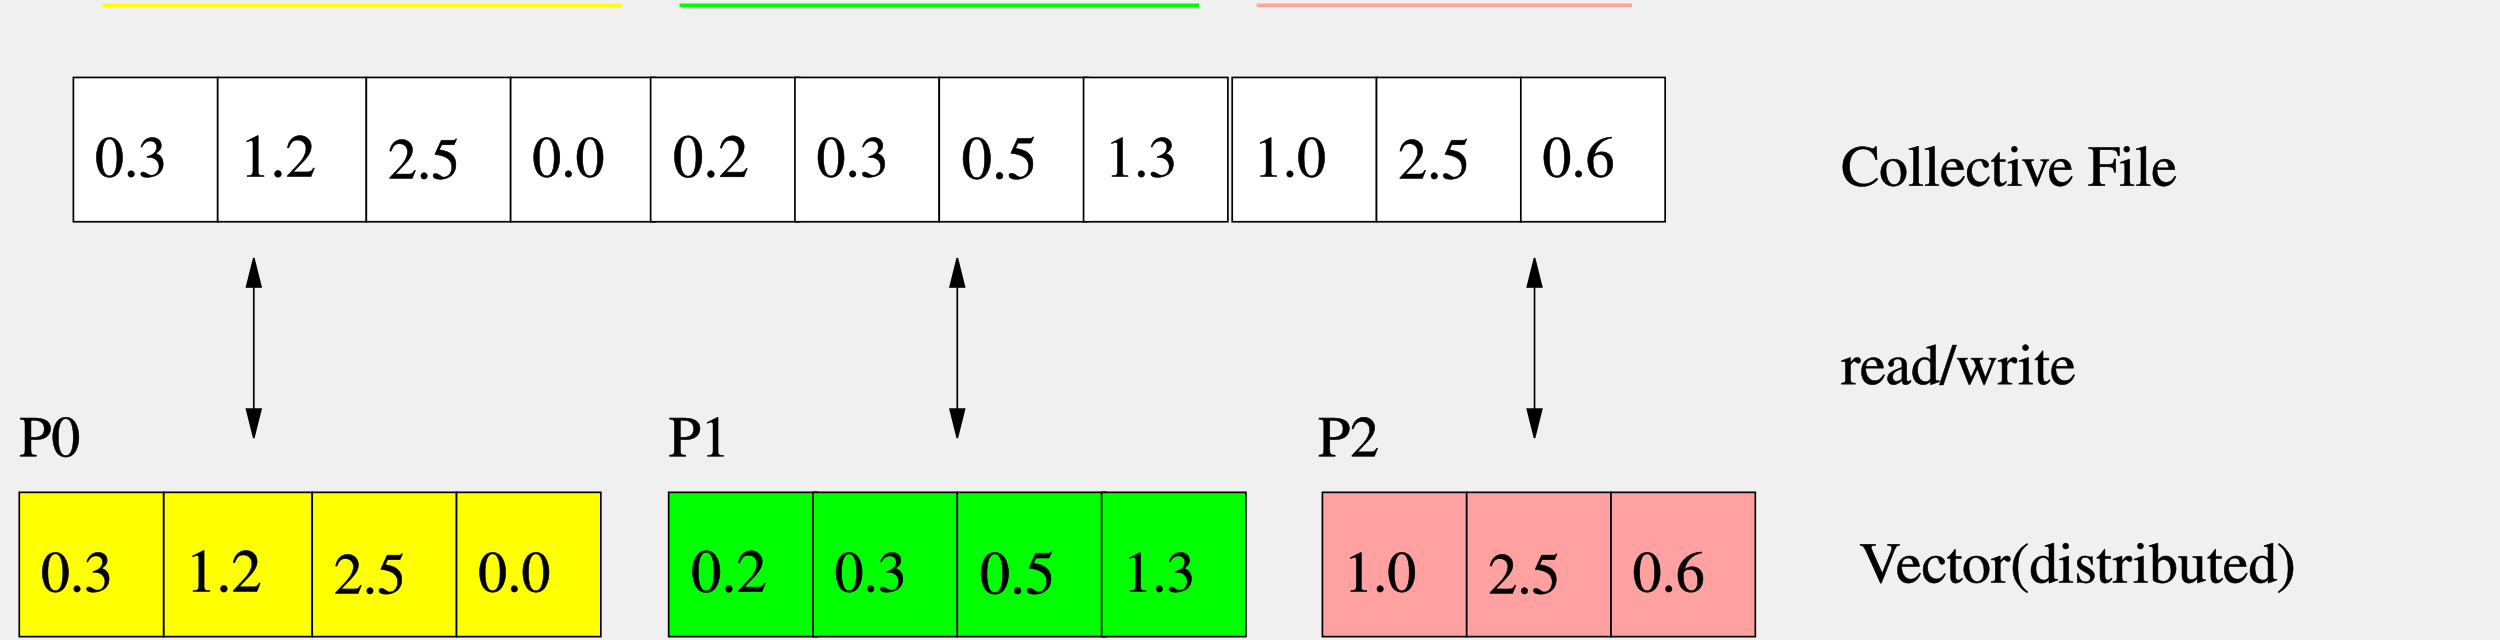
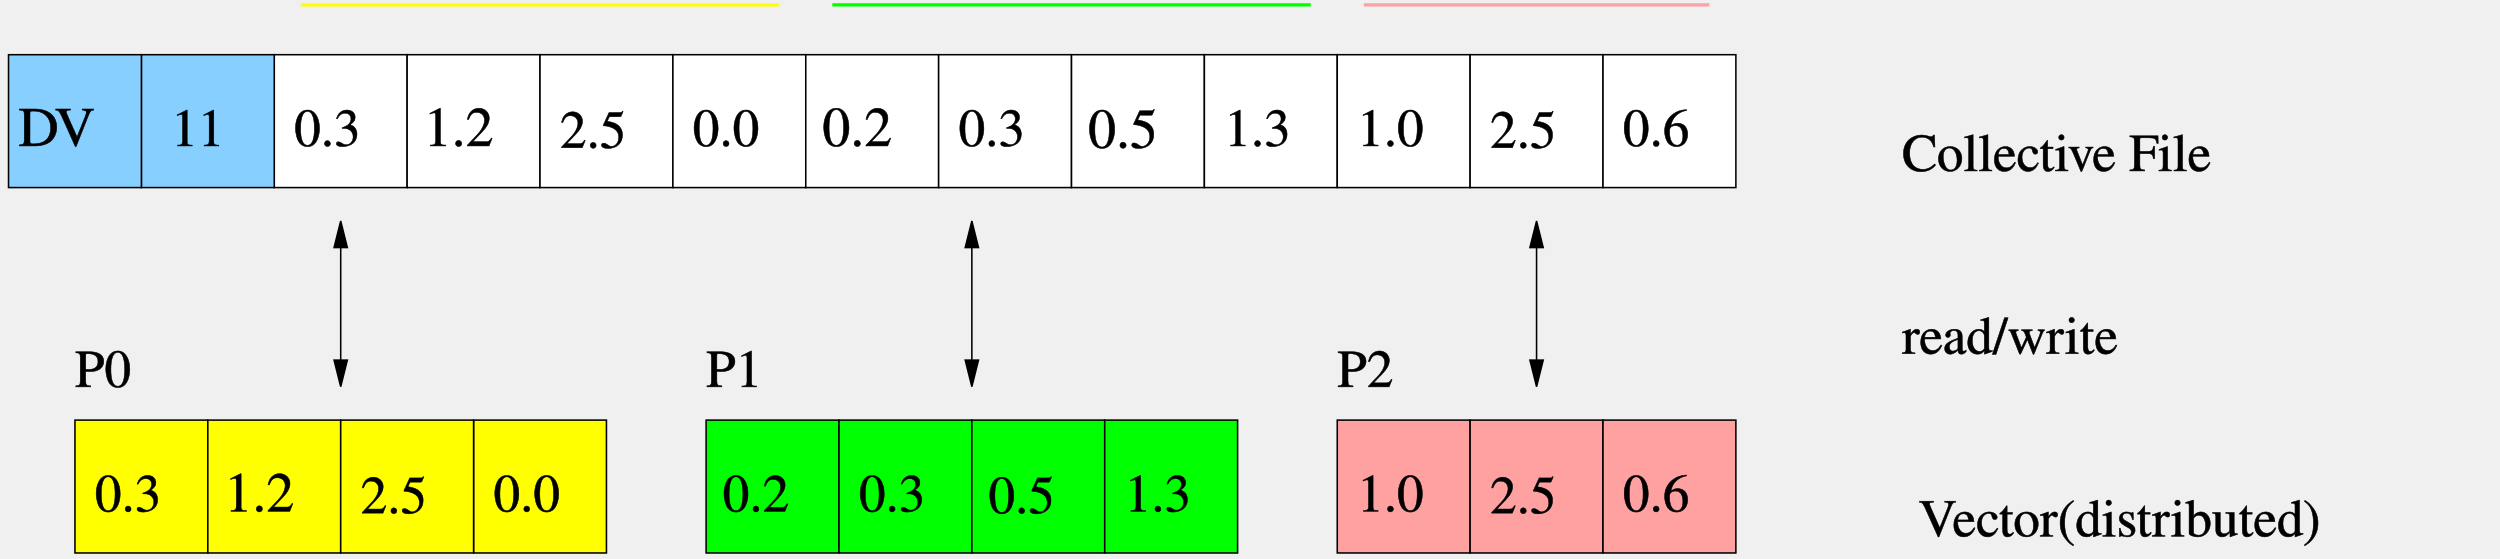
- <svg xmlns="http://www.w3.org/2000/svg" width="8.6in" height="2.2in" viewBox="585 7028 10264 2659">
+ <svg xmlns="http://www.w3.org/2000/svg" width="9.4in" height="2.1in" viewBox="-387 1853 11236 2522">
  <g style="stroke-width:.025in; stroke:black; fill:none">
-     <rect x="3300" y="9075" width="618" height="600" rx="0" style="stroke:#000000;stroke-width:7; stroke-linejoin:miter; stroke-linecap:butt; fill:#00ff00; " />
-     <rect x="3900" y="9075" width="600" height="600" rx="0" style="stroke:#000000;stroke-width:7; stroke-linejoin:miter; stroke-linecap:butt; fill:#00ff00; " />
-     <rect x="4500" y="9075" width="618" height="600" rx="0" style="stroke:#000000;stroke-width:7; stroke-linejoin:miter; stroke-linecap:butt; fill:#00ff00; " />
-     <rect x="5100" y="9075" width="600" height="600" rx="0" style="stroke:#000000;stroke-width:7; stroke-linejoin:miter; stroke-linecap:butt; fill:#00ff00; " />
-     <rect x="1200" y="9075" width="618" height="600" rx="0" style="stroke:#000000;stroke-width:7; stroke-linejoin:miter; stroke-linecap:butt; fill:#ffff00; " />
-     <rect x="1818" y="9075" width="600" height="600" rx="0" style="stroke:#000000;stroke-width:7; stroke-linejoin:miter; stroke-linecap:butt; fill:#ffff00; " />
-     <rect x="600" y="9075" width="600" height="600" rx="0" style="stroke:#000000;stroke-width:7; stroke-linejoin:miter; stroke-linecap:butt; fill:#ffff00; " />
-     <rect x="6018" y="9075" width="600" height="600" rx="0" style="stroke:#000000;stroke-width:7; stroke-linejoin:miter; stroke-linecap:butt; fill:#ffa1a1; " />
-     <rect x="6618" y="9075" width="600" height="600" rx="0" style="stroke:#000000;stroke-width:7; stroke-linejoin:miter; stroke-linecap:butt; fill:#ffa1a1; " />
-     <rect x="7218" y="9075" width="600" height="600" rx="0" style="stroke:#000000;stroke-width:7; stroke-linejoin:miter; stroke-linecap:butt; fill:#ffa1a1; " />
-     <rect x="2418" y="9075" width="600" height="600" rx="0" style="stroke:#000000;stroke-width:7; stroke-linejoin:miter; stroke-linecap:butt; fill:#ffff00; " />
-     <text xml:space="preserve" x="3393" y="9488" stroke="#000000" fill="#000000" font-family="Times" font-style="normal" font-weight="normal" font-size="252" text-anchor="start">0.2</text>
-     <text xml:space="preserve" x="3990" y="9487" stroke="#000000" fill="#000000" font-family="Times" font-style="normal" font-weight="normal" font-size="240" text-anchor="start">0.3</text>
-     <text xml:space="preserve" x="4593" y="9495" stroke="#000000" fill="#000000" font-family="Times" font-style="normal" font-weight="normal" font-size="252" text-anchor="start">0.5</text>
-     <text xml:space="preserve" x="5190" y="9487" stroke="#000000" fill="#000000" font-family="Times" font-style="normal" font-weight="normal" font-size="240" text-anchor="start">1.3</text>
-     <text xml:space="preserve" x="1293" y="9487" stroke="#000000" fill="#000000" font-family="Times" font-style="normal" font-weight="normal" font-size="252" text-anchor="start">1.2</text>
-     <text xml:space="preserve" x="1908" y="9495" stroke="#000000" fill="#000000" font-family="Times" font-style="normal" font-weight="normal" font-size="240" text-anchor="start">2.5</text>
-     <text xml:space="preserve" x="690" y="9487" stroke="#000000" fill="#000000" font-family="Times" font-style="normal" font-weight="normal" font-size="240" text-anchor="start">0.3</text>
-     <text xml:space="preserve" x="6108" y="9487" stroke="#000000" fill="#000000" font-family="Times" font-style="normal" font-weight="normal" font-size="240" text-anchor="start">1.0</text>
-     <text xml:space="preserve" x="6708" y="9495" stroke="#000000" fill="#000000" font-family="Times" font-style="normal" font-weight="normal" font-size="240" text-anchor="start">2.5</text>
-     <text xml:space="preserve" x="7308" y="9487" stroke="#000000" fill="#000000" font-family="Times" font-style="normal" font-weight="normal" font-size="240" text-anchor="start">0.6</text>
-     <rect x="825" y="7350" width="600" height="600" rx="0" style="stroke:#000000;stroke-width:7; stroke-linejoin:miter; stroke-linecap:butt; fill:#ffffff; " />
-     <rect x="1425" y="7350" width="618" height="600" rx="0" style="stroke:#000000;stroke-width:7; stroke-linejoin:miter; stroke-linecap:butt; fill:#ffffff; " />
-     <rect x="2043" y="7350" width="600" height="600" rx="0" style="stroke:#000000;stroke-width:7; stroke-linejoin:miter; stroke-linecap:butt; fill:#ffffff; " />
-     <rect x="2643" y="7350" width="600" height="600" rx="0" style="stroke:#000000;stroke-width:7; stroke-linejoin:miter; stroke-linecap:butt; fill:#ffffff; " />
-     <rect x="3225" y="7350" width="618" height="600" rx="0" style="stroke:#000000;stroke-width:7; stroke-linejoin:miter; stroke-linecap:butt; fill:#ffffff; " />
-     <rect x="3825" y="7350" width="600" height="600" rx="0" style="stroke:#000000;stroke-width:7; stroke-linejoin:miter; stroke-linecap:butt; fill:#ffffff; " />
-     <rect x="4425" y="7350" width="618" height="600" rx="0" style="stroke:#000000;stroke-width:7; stroke-linejoin:miter; stroke-linecap:butt; fill:#ffffff; " />
-     <rect x="5025" y="7350" width="600" height="600" rx="0" style="stroke:#000000;stroke-width:7; stroke-linejoin:miter; stroke-linecap:butt; fill:#ffffff; " />
-     <rect x="5643" y="7350" width="600" height="600" rx="0" style="stroke:#000000;stroke-width:7; stroke-linejoin:miter; stroke-linecap:butt; fill:#ffffff; " />
-     <rect x="6243" y="7350" width="600" height="600" rx="0" style="stroke:#000000;stroke-width:7; stroke-linejoin:miter; stroke-linecap:butt; fill:#ffffff; " />
-     <rect x="6843" y="7350" width="600" height="600" rx="0" style="stroke:#000000;stroke-width:7; stroke-linejoin:miter; stroke-linecap:butt; fill:#ffffff; " />
-     <text xml:space="preserve" x="2133" y="7770" stroke="#000000" fill="#000000" font-family="Times" font-style="normal" font-weight="normal" font-size="240" text-anchor="start">2.5</text>
-     <text xml:space="preserve" x="2733" y="7762" stroke="#000000" fill="#000000" font-family="Times" font-style="normal" font-weight="normal" font-size="240" text-anchor="start">0.0</text>
-     <text xml:space="preserve" x="3318" y="7763" stroke="#000000" fill="#000000" font-family="Times" font-style="normal" font-weight="normal" font-size="252" text-anchor="start">0.2</text>
-     <text xml:space="preserve" x="3915" y="7762" stroke="#000000" fill="#000000" font-family="Times" font-style="normal" font-weight="normal" font-size="240" text-anchor="start">0.3</text>
-     <text xml:space="preserve" x="4518" y="7770" stroke="#000000" fill="#000000" font-family="Times" font-style="normal" font-weight="normal" font-size="252" text-anchor="start">0.5</text>
-     <text xml:space="preserve" x="5115" y="7762" stroke="#000000" fill="#000000" font-family="Times" font-style="normal" font-weight="normal" font-size="240" text-anchor="start">1.3</text>
-     <text xml:space="preserve" x="5733" y="7762" stroke="#000000" fill="#000000" font-family="Times" font-style="normal" font-weight="normal" font-size="240" text-anchor="start">1.0</text>
-     <text xml:space="preserve" x="6333" y="7770" stroke="#000000" fill="#000000" font-family="Times" font-style="normal" font-weight="normal" font-size="240" text-anchor="start">2.5</text>
-     <text xml:space="preserve" x="6933" y="7762" stroke="#000000" fill="#000000" font-family="Times" font-style="normal" font-weight="normal" font-size="240" text-anchor="start">0.6</text>
-     <text xml:space="preserve" x="1518" y="7762" stroke="#000000" fill="#000000" font-family="Times" font-style="normal" font-weight="normal" font-size="252" text-anchor="start">1.2</text>
-     <text xml:space="preserve" x="915" y="7762" stroke="#000000" fill="#000000" font-family="Times" font-style="normal" font-weight="normal" font-size="240" text-anchor="start">0.3</text>
-     <polyline points="1575,8220 1575,8730 " style="stroke:#000000;stroke-width:7; stroke-linejoin:miter; stroke-linecap:butt; " />
-     <polygon points="1545 8729 1575 8849 1605 8729 1545 8729  " style="stroke:#000000;stroke-width:7; fill:#000000;" />
-     <polygon points="1605 8221 1575 8101 1545 8221 1605 8221  " style="stroke:#000000;stroke-width:7; fill:#000000;" />
-     <polyline points="4500,8220 4500,8730 " style="stroke:#000000;stroke-width:7; stroke-linejoin:miter; stroke-linecap:butt; " />
-     <polygon points="4470 8729 4500 8849 4530 8729 4470 8729  " style="stroke:#000000;stroke-width:7; fill:#000000;" />
-     <polygon points="4530 8221 4500 8101 4470 8221 4530 8221  " style="stroke:#000000;stroke-width:7; fill:#000000;" />
-     <polyline points="6900,8220 6900,8730 " style="stroke:#000000;stroke-width:7; stroke-linejoin:miter; stroke-linecap:butt; " />
-     <polygon points="6870 8729 6900 8849 6930 8729 6870 8729  " style="stroke:#000000;stroke-width:7; fill:#000000;" />
-     <polygon points="6930 8221 6900 8101 6870 8221 6930 8221  " style="stroke:#000000;stroke-width:7; fill:#000000;" />
-     <polyline points="945,7050 3105,7050 " style="stroke:#ffff00;stroke-width:15; stroke-linejoin:miter; stroke-linecap:butt; " />
+     <rect x="825" y="2100" width="600" height="600" rx="0" style="stroke:#000000;stroke-width:7; stroke-linejoin:miter; stroke-linecap:butt; fill:#ffffff; " />
+     <text xml:space="preserve" x="915" y="2512" stroke="#000000" fill="#000000" font-family="Times" font-style="normal" font-weight="normal" font-size="240" text-anchor="start">0.3</text>
+     <rect x="1425" y="2100" width="600" height="600" rx="0" style="stroke:#000000;stroke-width:7; stroke-linejoin:miter; stroke-linecap:butt; fill:#ffffff; " />
+     <text xml:space="preserve" x="1500" y="2512" stroke="#000000" fill="#000000" font-family="Times" font-style="normal" font-weight="normal" font-size="252" text-anchor="start">1.2</text>
+     <rect x="2025" y="2100" width="600" height="600" rx="0" style="stroke:#000000;stroke-width:7; stroke-linejoin:miter; stroke-linecap:butt; fill:#ffffff; " />
+     <text xml:space="preserve" x="2115" y="2520" stroke="#000000" fill="#000000" font-family="Times" font-style="normal" font-weight="normal" font-size="240" text-anchor="start">2.5</text>
+     <rect x="2625" y="2100" width="600" height="600" rx="0" style="stroke:#000000;stroke-width:7; stroke-linejoin:miter; stroke-linecap:butt; fill:#ffffff; " />
+     <text xml:space="preserve" x="2715" y="2512" stroke="#000000" fill="#000000" font-family="Times" font-style="normal" font-weight="normal" font-size="240" text-anchor="start">0.0</text>
+     <rect x="3225" y="2100" width="600" height="600" rx="0" style="stroke:#000000;stroke-width:7; stroke-linejoin:miter; stroke-linecap:butt; fill:#ffffff; " />
+     <text xml:space="preserve" x="3300" y="2512" stroke="#000000" fill="#000000" font-family="Times" font-style="normal" font-weight="normal" font-size="252" text-anchor="start">0.2</text>
+     <rect x="3825" y="2100" width="600" height="600" rx="0" style="stroke:#000000;stroke-width:7; stroke-linejoin:miter; stroke-linecap:butt; fill:#ffffff; " />
+     <text xml:space="preserve" x="3915" y="2512" stroke="#000000" fill="#000000" font-family="Times" font-style="normal" font-weight="normal" font-size="240" text-anchor="start">0.3</text>
+     <rect x="4425" y="2100" width="600" height="600" rx="0" style="stroke:#000000;stroke-width:7; stroke-linejoin:miter; stroke-linecap:butt; fill:#ffffff; " />
+     <text xml:space="preserve" x="4500" y="2520" stroke="#000000" fill="#000000" font-family="Times" font-style="normal" font-weight="normal" font-size="252" text-anchor="start">0.5</text>
+     <rect x="5025" y="2100" width="600" height="600" rx="0" style="stroke:#000000;stroke-width:7; stroke-linejoin:miter; stroke-linecap:butt; fill:#ffffff; " />
+     <text xml:space="preserve" x="5115" y="2512" stroke="#000000" fill="#000000" font-family="Times" font-style="normal" font-weight="normal" font-size="240" text-anchor="start">1.3</text>
+     <rect x="5625" y="2100" width="600" height="600" rx="0" style="stroke:#000000;stroke-width:7; stroke-linejoin:miter; stroke-linecap:butt; fill:#ffffff; " />
+     <text xml:space="preserve" x="5715" y="2512" stroke="#000000" fill="#000000" font-family="Times" font-style="normal" font-weight="normal" font-size="240" text-anchor="start">1.0</text>
+     <rect x="6225" y="2100" width="600" height="600" rx="0" style="stroke:#000000;stroke-width:7; stroke-linejoin:miter; stroke-linecap:butt; fill:#ffffff; " />
+     <text xml:space="preserve" x="6315" y="2520" stroke="#000000" fill="#000000" font-family="Times" font-style="normal" font-weight="normal" font-size="240" text-anchor="start">2.5</text>
+     <rect x="6825" y="2100" width="600" height="600" rx="0" style="stroke:#000000;stroke-width:7; stroke-linejoin:miter; stroke-linecap:butt; fill:#ffffff; " />
+     <text xml:space="preserve" x="6915" y="2512" stroke="#000000" fill="#000000" font-family="Times" font-style="normal" font-weight="normal" font-size="240" text-anchor="start">0.6</text>
+     <rect x="225" y="2100" width="600" height="600" rx="0" style="stroke:#000000;stroke-width:7; stroke-linejoin:miter; stroke-linecap:butt; fill:#87cfff; " />
+     <text xml:space="preserve" x="360" y="2512" stroke="#000000" fill="#000000" font-family="Times" font-style="normal" font-weight="normal" font-size="240" text-anchor="start">11</text>
+     <rect x="-375" y="2100" width="600" height="600" rx="0" style="stroke:#000000;stroke-width:7; stroke-linejoin:miter; stroke-linecap:butt; fill:#87cfff; " />
+     <text xml:space="preserve" x="-330" y="2512" stroke="#000000" fill="#000000" font-family="Times" font-style="normal" font-weight="normal" font-size="252" text-anchor="start">DV</text>
+     <rect x="2775" y="3750" width="600" height="600" rx="0" style="stroke:#000000;stroke-width:7; stroke-linejoin:miter; stroke-linecap:butt; fill:#00ff00; " />
+     <text xml:space="preserve" x="2850" y="4162" stroke="#000000" fill="#000000" font-family="Times" font-style="normal" font-weight="normal" font-size="240" text-anchor="start">0.2</text>
+     <rect x="3375" y="3750" width="600" height="600" rx="0" style="stroke:#000000;stroke-width:7; stroke-linejoin:miter; stroke-linecap:butt; fill:#00ff00; " />
+     <text xml:space="preserve" x="3465" y="4162" stroke="#000000" fill="#000000" font-family="Times" font-style="normal" font-weight="normal" font-size="240" text-anchor="start">0.3</text>
+     <rect x="3975" y="3750" width="600" height="600" rx="0" style="stroke:#000000;stroke-width:7; stroke-linejoin:miter; stroke-linecap:butt; fill:#00ff00; " />
+     <text xml:space="preserve" x="4050" y="4170" stroke="#000000" fill="#000000" font-family="Times" font-style="normal" font-weight="normal" font-size="240" text-anchor="start">0.5</text>
+     <rect x="4575" y="3750" width="600" height="600" rx="0" style="stroke:#000000;stroke-width:7; stroke-linejoin:miter; stroke-linecap:butt; fill:#00ff00; " />
+     <text xml:space="preserve" x="4665" y="4162" stroke="#000000" fill="#000000" font-family="Times" font-style="normal" font-weight="normal" font-size="240" text-anchor="start">1.3</text>
+     <polyline points="3975,2970 3975,3480 " style="stroke:#000000;stroke-width:7; stroke-linejoin:miter; stroke-linecap:butt; " />
+     <polygon points="3945 3479 3975 3599 4005 3479 3945 3479  " style="stroke:#000000;stroke-width:7; fill:#000000;" />
+     <polygon points="4005 2971 3975 2851 3945 2971 4005 2971  " style="stroke:#000000;stroke-width:7; fill:#000000;" />
+     <text xml:space="preserve" x="2775" y="3600" stroke="#000000" fill="#000000" font-family="Times" font-style="normal" font-weight="normal" font-size="240" text-anchor="start">P1</text>
+     <rect x="5625" y="3750" width="600" height="600" rx="0" style="stroke:#000000;stroke-width:7; stroke-linejoin:miter; stroke-linecap:butt; fill:#ffa1a1; " />
+     <text xml:space="preserve" x="5715" y="4162" stroke="#000000" fill="#000000" font-family="Times" font-style="normal" font-weight="normal" font-size="240" text-anchor="start">1.0</text>
+     <rect x="6225" y="3750" width="600" height="600" rx="0" style="stroke:#000000;stroke-width:7; stroke-linejoin:miter; stroke-linecap:butt; fill:#ffa1a1; " />
+     <text xml:space="preserve" x="6315" y="4170" stroke="#000000" fill="#000000" font-family="Times" font-style="normal" font-weight="normal" font-size="240" text-anchor="start">2.5</text>
+     <rect x="6825" y="3750" width="600" height="600" rx="0" style="stroke:#000000;stroke-width:7; stroke-linejoin:miter; stroke-linecap:butt; fill:#ffa1a1; " />
+     <text xml:space="preserve" x="6915" y="4162" stroke="#000000" fill="#000000" font-family="Times" font-style="normal" font-weight="normal" font-size="240" text-anchor="start">0.6</text>
+     <polyline points="6525,2970 6525,3480 " style="stroke:#000000;stroke-width:7; stroke-linejoin:miter; stroke-linecap:butt; " />
+     <polygon points="6495 3479 6525 3599 6555 3479 6495 3479  " style="stroke:#000000;stroke-width:7; fill:#000000;" />
+     <polygon points="6555 2971 6525 2851 6495 2971 6555 2971  " style="stroke:#000000;stroke-width:7; fill:#000000;" />
+     <text xml:space="preserve" x="5625" y="3600" stroke="#000000" fill="#000000" font-family="Times" font-style="normal" font-weight="normal" font-size="240" text-anchor="start">P2</text>
+     <rect x="-75" y="3750" width="600" height="600" rx="0" style="stroke:#000000;stroke-width:7; stroke-linejoin:miter; stroke-linecap:butt; fill:#ffff00; " />
+     <text xml:space="preserve" x="15" y="4162" stroke="#000000" fill="#000000" font-family="Times" font-style="normal" font-weight="normal" font-size="240" text-anchor="start">0.3</text>
+     <rect x="525" y="3750" width="600" height="600" rx="0" style="stroke:#000000;stroke-width:7; stroke-linejoin:miter; stroke-linecap:butt; fill:#ffff00; " />
+     <text xml:space="preserve" x="600" y="4162" stroke="#000000" fill="#000000" font-family="Times" font-style="normal" font-weight="normal" font-size="252" text-anchor="start">1.2</text>
+     <rect x="1725" y="3750" width="600" height="600" rx="0" style="stroke:#000000;stroke-width:7; stroke-linejoin:miter; stroke-linecap:butt; fill:#ffff00; " />
+     <text xml:space="preserve" x="1815" y="4162" stroke="#000000" fill="#000000" font-family="Times" font-style="normal" font-weight="normal" font-size="240" text-anchor="start">0.0</text>
+     <rect x="1125" y="3750" width="600" height="600" rx="0" style="stroke:#000000;stroke-width:7; stroke-linejoin:miter; stroke-linecap:butt; fill:#ffff00; " />
+     <text xml:space="preserve" x="1215" y="4170" stroke="#000000" fill="#000000" font-family="Times" font-style="normal" font-weight="normal" font-size="240" text-anchor="start">2.5</text>
+     <polyline points="1125,2970 1125,3480 " style="stroke:#000000;stroke-width:7; stroke-linejoin:miter; stroke-linecap:butt; " />
+     <polygon points="1095 3479 1125 3599 1155 3479 1095 3479  " style="stroke:#000000;stroke-width:7; fill:#000000;" />
+     <polygon points="1155 2971 1125 2851 1095 2971 1155 2971  " style="stroke:#000000;stroke-width:7; fill:#000000;" />
+     <text xml:space="preserve" x="-75" y="3600" stroke="#000000" fill="#000000" font-family="Times" font-style="normal" font-weight="normal" font-size="240" text-anchor="start">P0</text>
+     <polyline points="945,1875 3105,1875 " style="stroke:#ffff00;stroke-width:15; stroke-linejoin:miter; stroke-linecap:butt; " />
    <polygon points=" " style="stroke:#ffff00;stroke-width:15; fill:#ffff00;" />
    <polygon points=" " style="stroke:#ffff00;stroke-width:15; fill:#ffff00;" />
-     <polyline points="3345,7050 5505,7050 " style="stroke:#00ff00;stroke-width:15; stroke-linejoin:miter; stroke-linecap:butt; " />
+     <polyline points="3345,1875 5505,1875 " style="stroke:#00ff00;stroke-width:15; stroke-linejoin:miter; stroke-linecap:butt; " />
    <polygon points=" " style="stroke:#00ff00;stroke-width:15; fill:#00ff00;" />
    <polygon points=" " style="stroke:#00ff00;stroke-width:15; fill:#00ff00;" />
-     <polyline points="5745,7050 7305,7050 " style="stroke:#ffa1a1;stroke-width:15; stroke-linejoin:miter; stroke-linecap:butt; " />
+     <polyline points="5745,1875 7305,1875 " style="stroke:#ffa1a1;stroke-width:15; stroke-linejoin:miter; stroke-linecap:butt; " />
    <polygon points=" " style="stroke:#ffa1a1;stroke-width:15; fill:#ffa1a1;" />
    <polygon points=" " style="stroke:#ffa1a1;stroke-width:15; fill:#ffa1a1;" />
-     <text xml:space="preserve" x="3300" y="8925" stroke="#000000" fill="#000000" font-family="Times" font-style="normal" font-weight="normal" font-size="240" text-anchor="start">P1</text>
-     <text xml:space="preserve" x="6000" y="8925" stroke="#000000" fill="#000000" font-family="Times" font-style="normal" font-weight="normal" font-size="240" text-anchor="start">P2</text>
-     <text xml:space="preserve" x="600" y="8925" stroke="#000000" fill="#000000" font-family="Times" font-style="normal" font-weight="normal" font-size="240" text-anchor="start">P0</text>
-     <text xml:space="preserve" x="2508" y="9487" stroke="#000000" fill="#000000" font-family="Times" font-style="normal" font-weight="normal" font-size="240" text-anchor="start">0.0</text>
-     <text xml:space="preserve" x="8250" y="9450" stroke="#000000" fill="#000000" font-family="Times" font-style="normal" font-weight="normal" font-size="240" text-anchor="start">Vector(distributed)</text>
-     <text xml:space="preserve" x="8175" y="8625" stroke="#000000" fill="#000000" font-family="Times" font-style="normal" font-weight="normal" font-size="240" text-anchor="start">read/write</text>
-     <text xml:space="preserve" x="8175" y="7800" stroke="#000000" fill="#000000" font-family="Times" font-style="normal" font-weight="normal" font-size="240" text-anchor="start">Collective File</text>
+     <text xml:space="preserve" x="8250" y="4275" stroke="#000000" fill="#000000" font-family="Times" font-style="normal" font-weight="normal" font-size="240" text-anchor="start">Vector(distributed)</text>
+     <text xml:space="preserve" x="8175" y="3450" stroke="#000000" fill="#000000" font-family="Times" font-style="normal" font-weight="normal" font-size="240" text-anchor="start">read/write</text>
+     <text xml:space="preserve" x="8175" y="2625" stroke="#000000" fill="#000000" font-family="Times" font-style="normal" font-weight="normal" font-size="240" text-anchor="start">Collective File</text>
  </g>
</svg>
